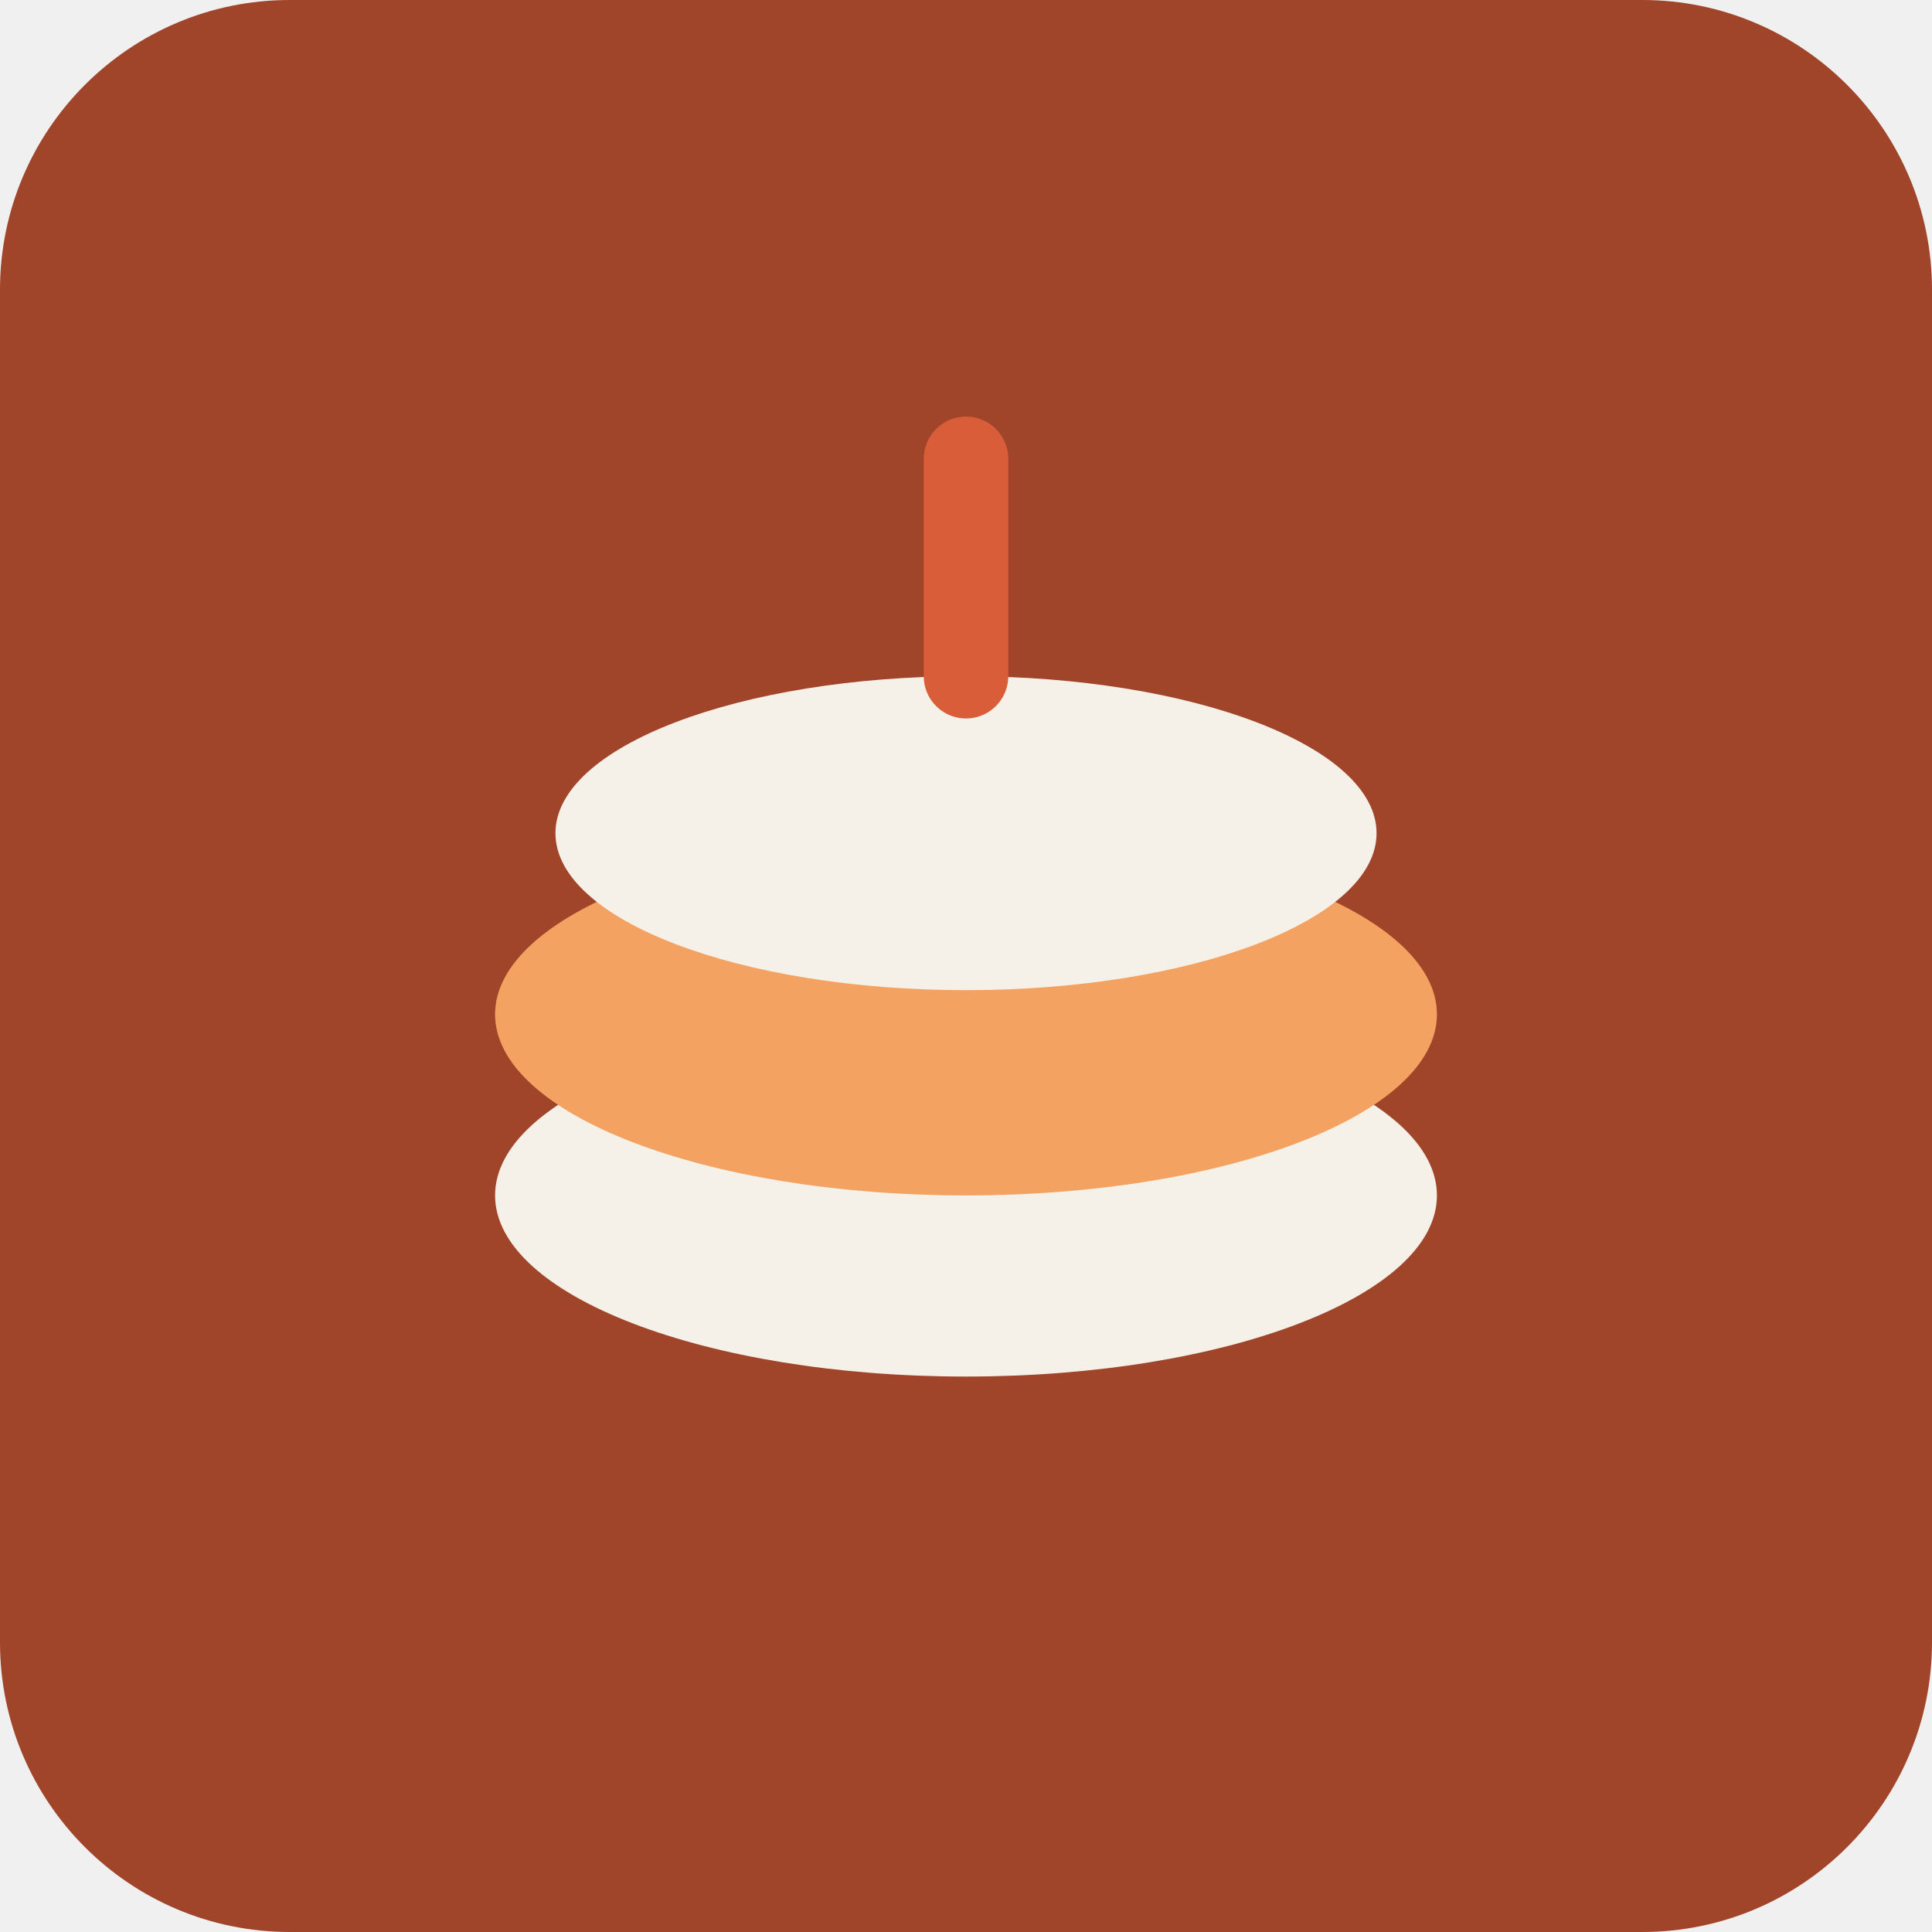
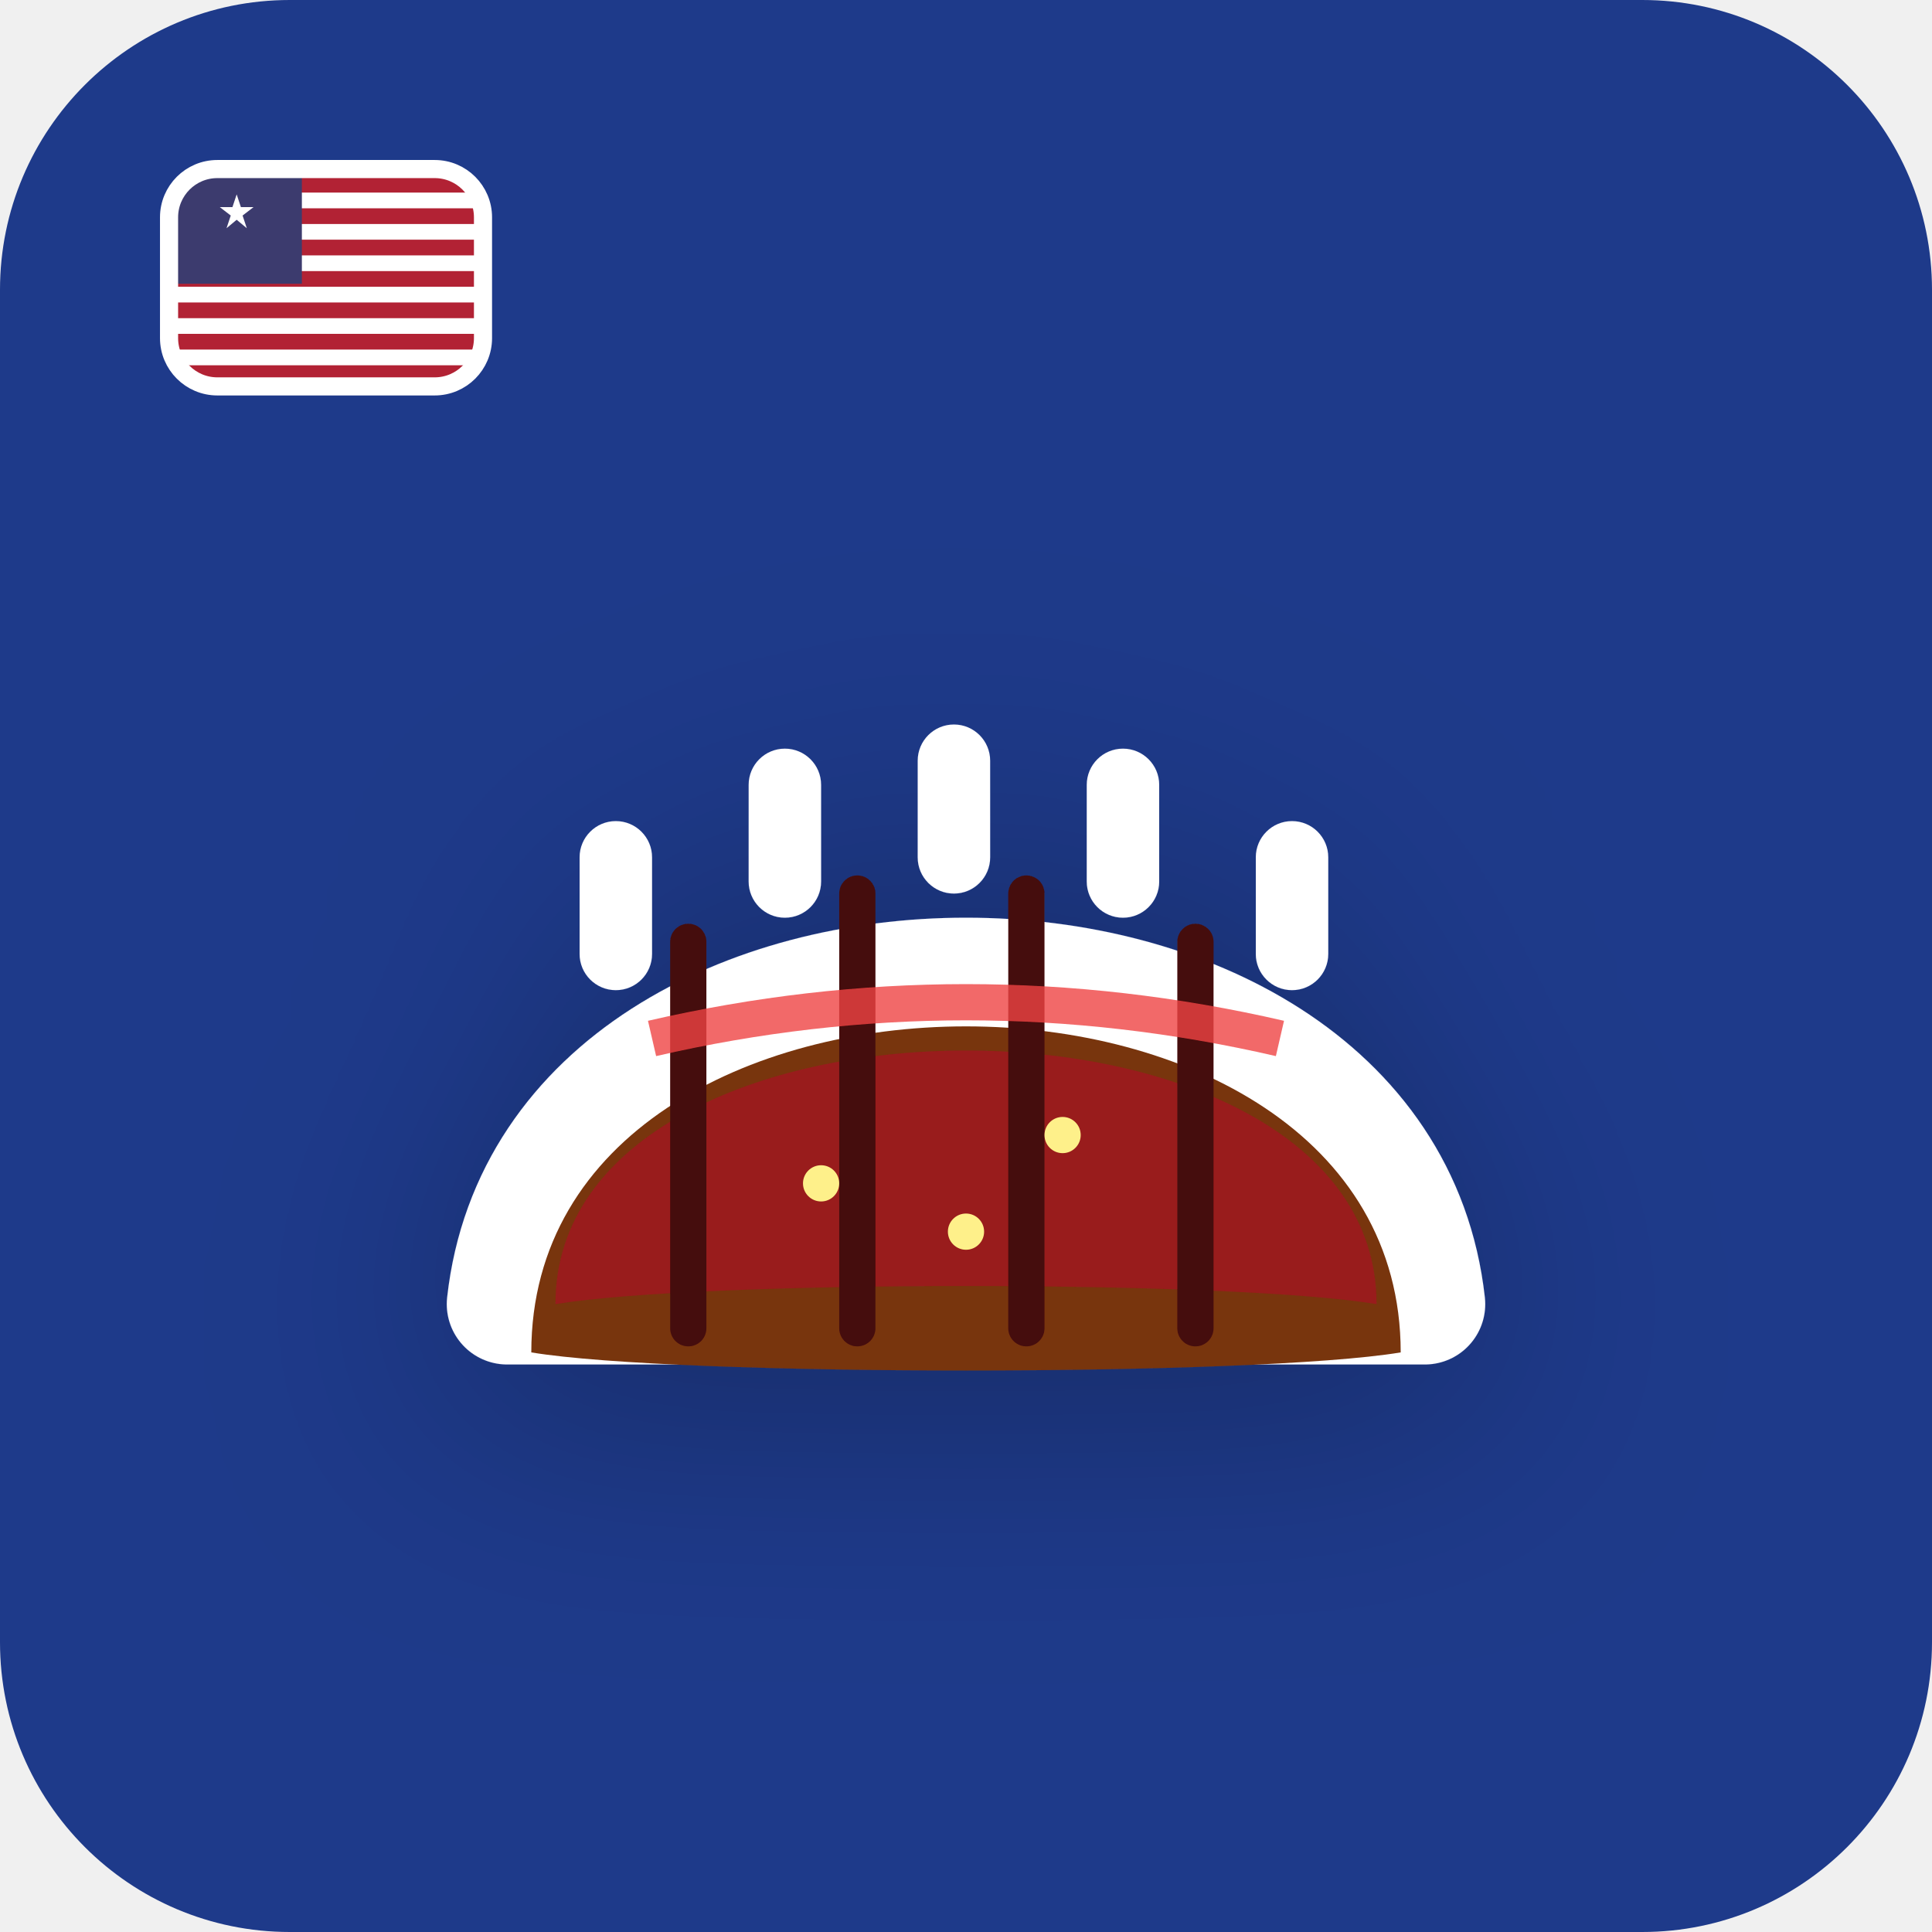
<svg xmlns="http://www.w3.org/2000/svg" viewBox="0 0 160 160" role="img" data-cuisine="americana">
-   <rect width="160" height="160" rx="24" fill="#A0442A" />
-   <ellipse cx="80" cy="99" rx="39" ry="15" fill="#F5F1E8" />
-   <ellipse cx="80" cy="84" rx="39" ry="15" fill="#F4A261" />
-   <ellipse cx="80" cy="69" rx="34" ry="13" fill="#F5F1E8" />
-   <path d="M80 56v-18" stroke="#D95D39" stroke-width="7" stroke-linecap="round" />
+   <defs>
+     <clipPath id="flag-clip-us">
+       <rect width="26" height="18" rx="4" />
+     </clipPath>
+   </defs>
+   <rect width="160" height="160" rx="24" fill="#1E3A8A" />
+   <g filter="drop-shadow(0 4px 10px rgba(0,0,0,0.25))">
+     <path d="M42 108 C46 72 114 72 118 108 Z" fill="#FFFFFF" stroke="#FFFFFF" stroke-width="10" stroke-linejoin="round" />
+     <rect x="48" y="68" width="6" height="14" rx="3" fill="#FFFFFF" />
+     <rect x="62" y="62" width="6" height="14" rx="3" fill="#FFFFFF" />
+     <rect x="76" y="60" width="6" height="14" rx="3" fill="#FFFFFF" />
+     <rect x="90" y="62" width="6" height="14" rx="3" fill="#FFFFFF" />
+     <rect x="104" y="68" width="6" height="14" rx="3" fill="#FFFFFF" />
+     <path d="M44 112 C44 76 116 76 116 112 C104 114 56 114 44 112 Z" fill="#78350F" />
+     <path d="M46 108 C46 80 114 80 114 108 C102 106 58 106 46 108 Z" fill="#991B1B" />
+     <path d="M57 78 L57 110 M71 74 L71 110 M85 74 L85 110 M99 78 L99 110" stroke="#450A0A" stroke-width="3" stroke-linecap="round" />
+     <path d="M54 86 Q80 80 106 86" stroke="#EF4444" stroke-width="3" fill="none" opacity="0.8" />
+     <circle cx="68" cy="98" r="1.5" fill="#FEF08A" />
+     <circle cx="88" cy="94" r="1.5" fill="#FEF08A" />
+     <circle cx="80" cy="102" r="1.5" fill="#FEF08A" />
+   </g>
+   <g class="flag-badge" transform="translate(14,14)">
+     <rect width="26" height="18" rx="4" fill="#0F172A" opacity="0.6" />
+     <g clip-path="url(#flag-clip-us)">
+       <rect width="26" height="18" fill="#B22234" />
+       <path d="M0,2.6h26M0,5.2h26M0,7.8h26M0,10.4h26M0,13h26M0,15.6h26" stroke="#FFFFFF" stroke-width="1.3" />
+       <rect width="11" height="9.5" fill="#3C3B6E" />
+       <polygon points="5.5,2 6,3.5 7.5,3.5 6.2,4.5 6.7,6 5.5,5 4.3,6 4.8,4.5 3.5,3.5 5,3.5" fill="#FFFFFF" transform="scale(0.7) translate(2.5, 1)" />
+     </g>
+     <rect width="26" height="18" rx="4" fill="none" stroke="#FFFFFF" stroke-width="1.5" />
+   </g>
</svg>
